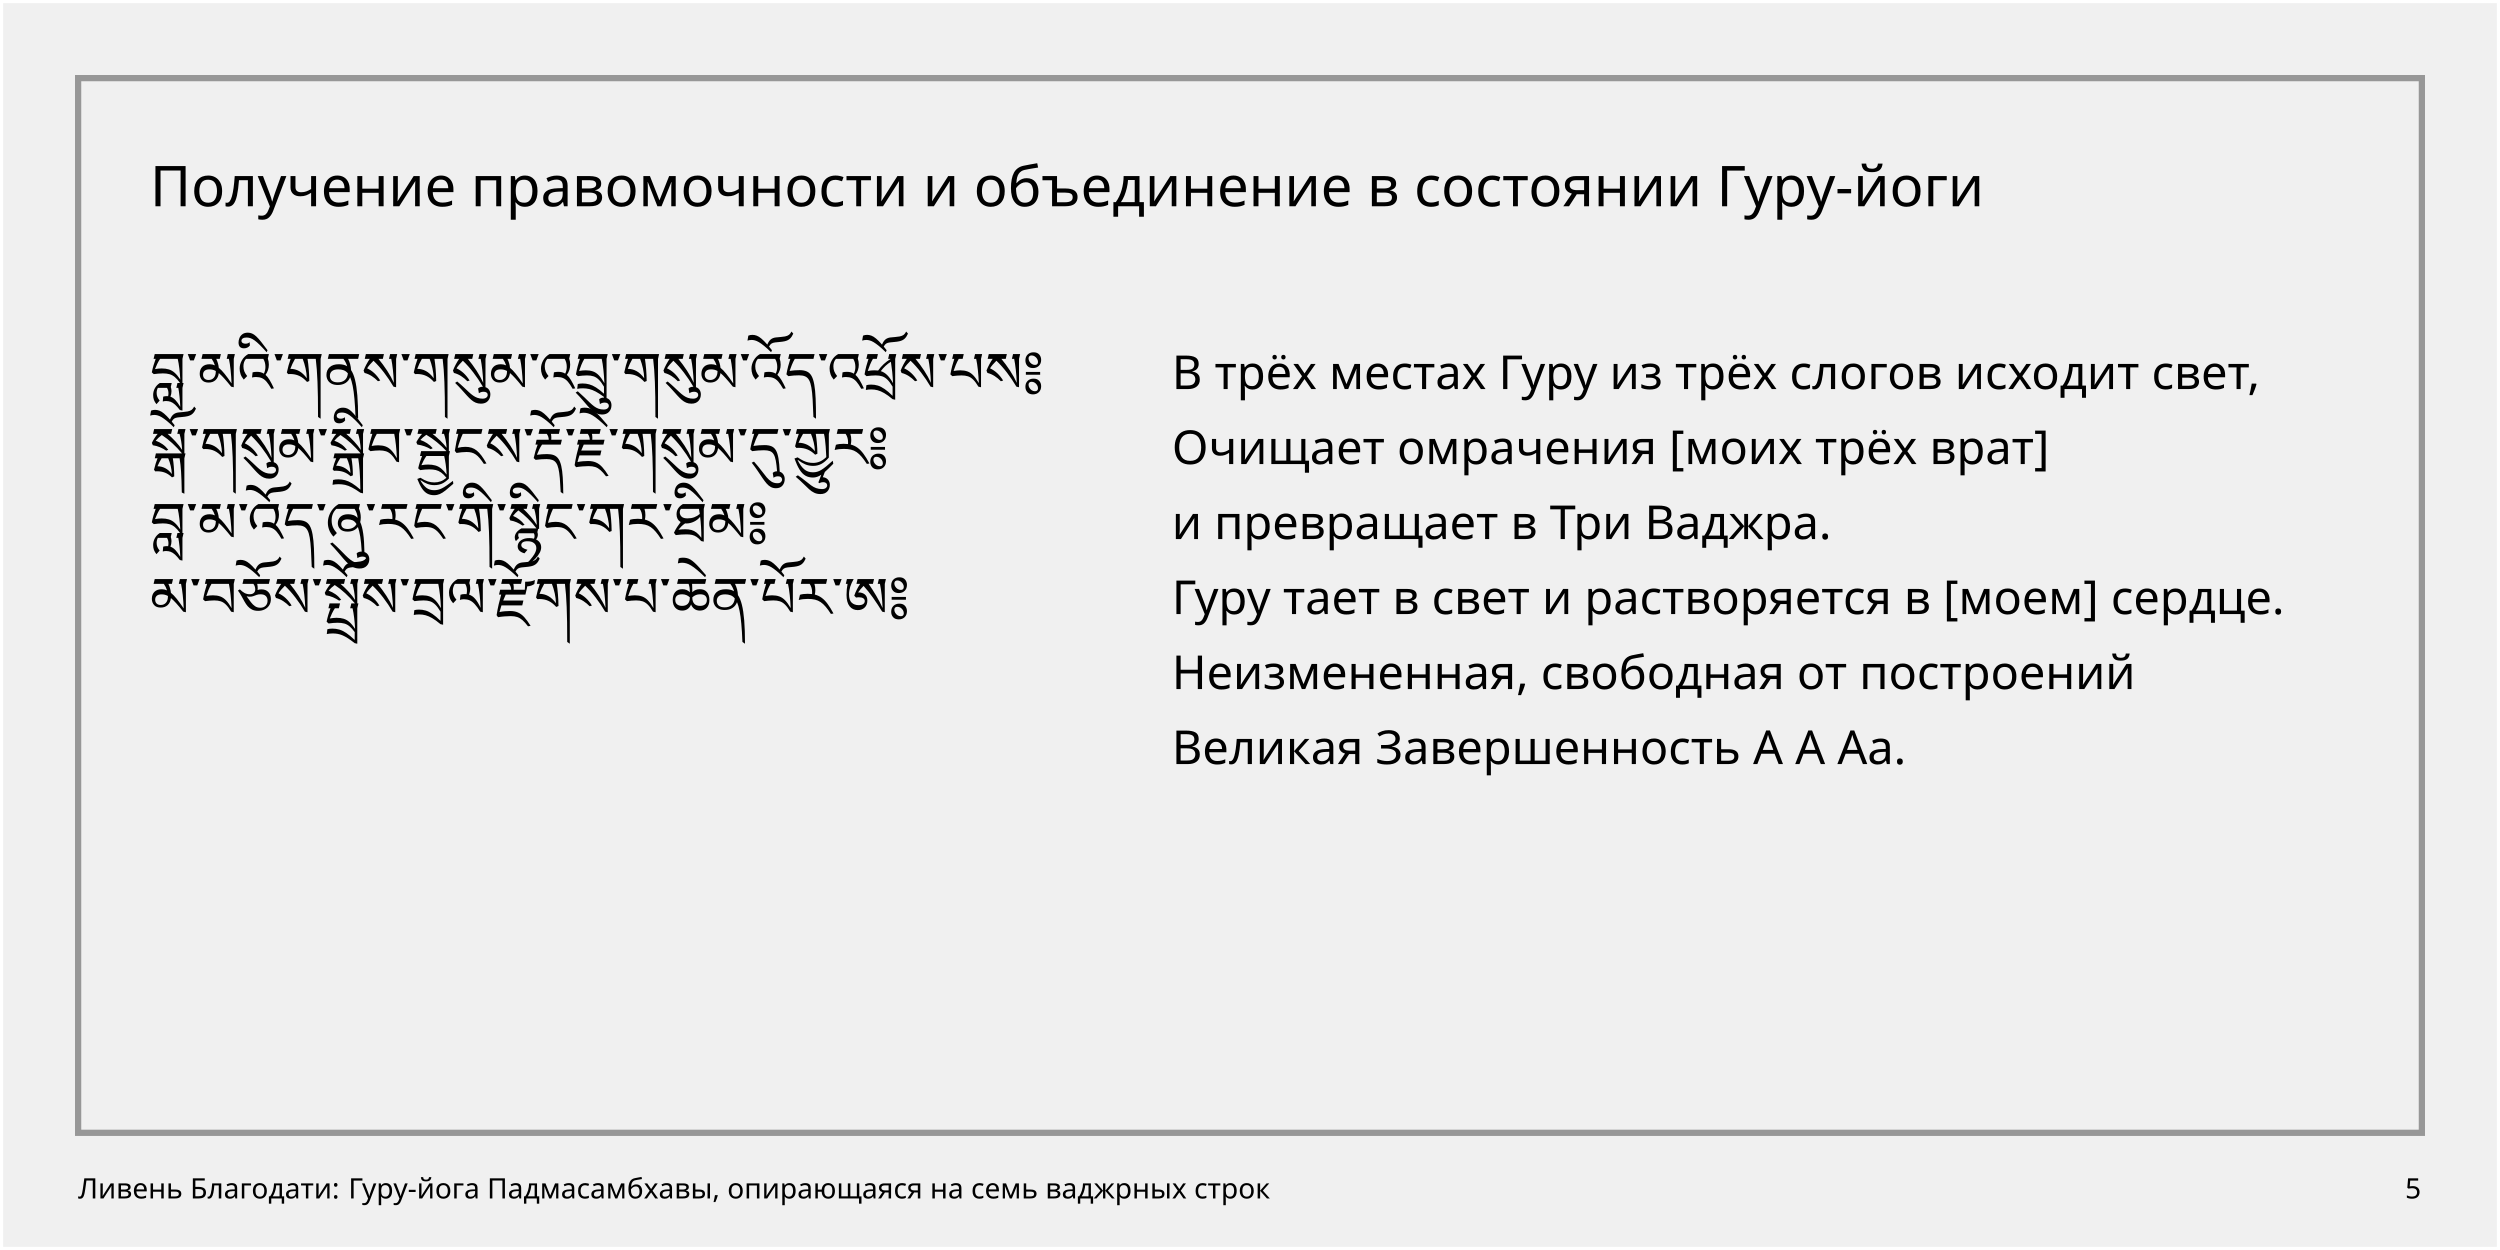
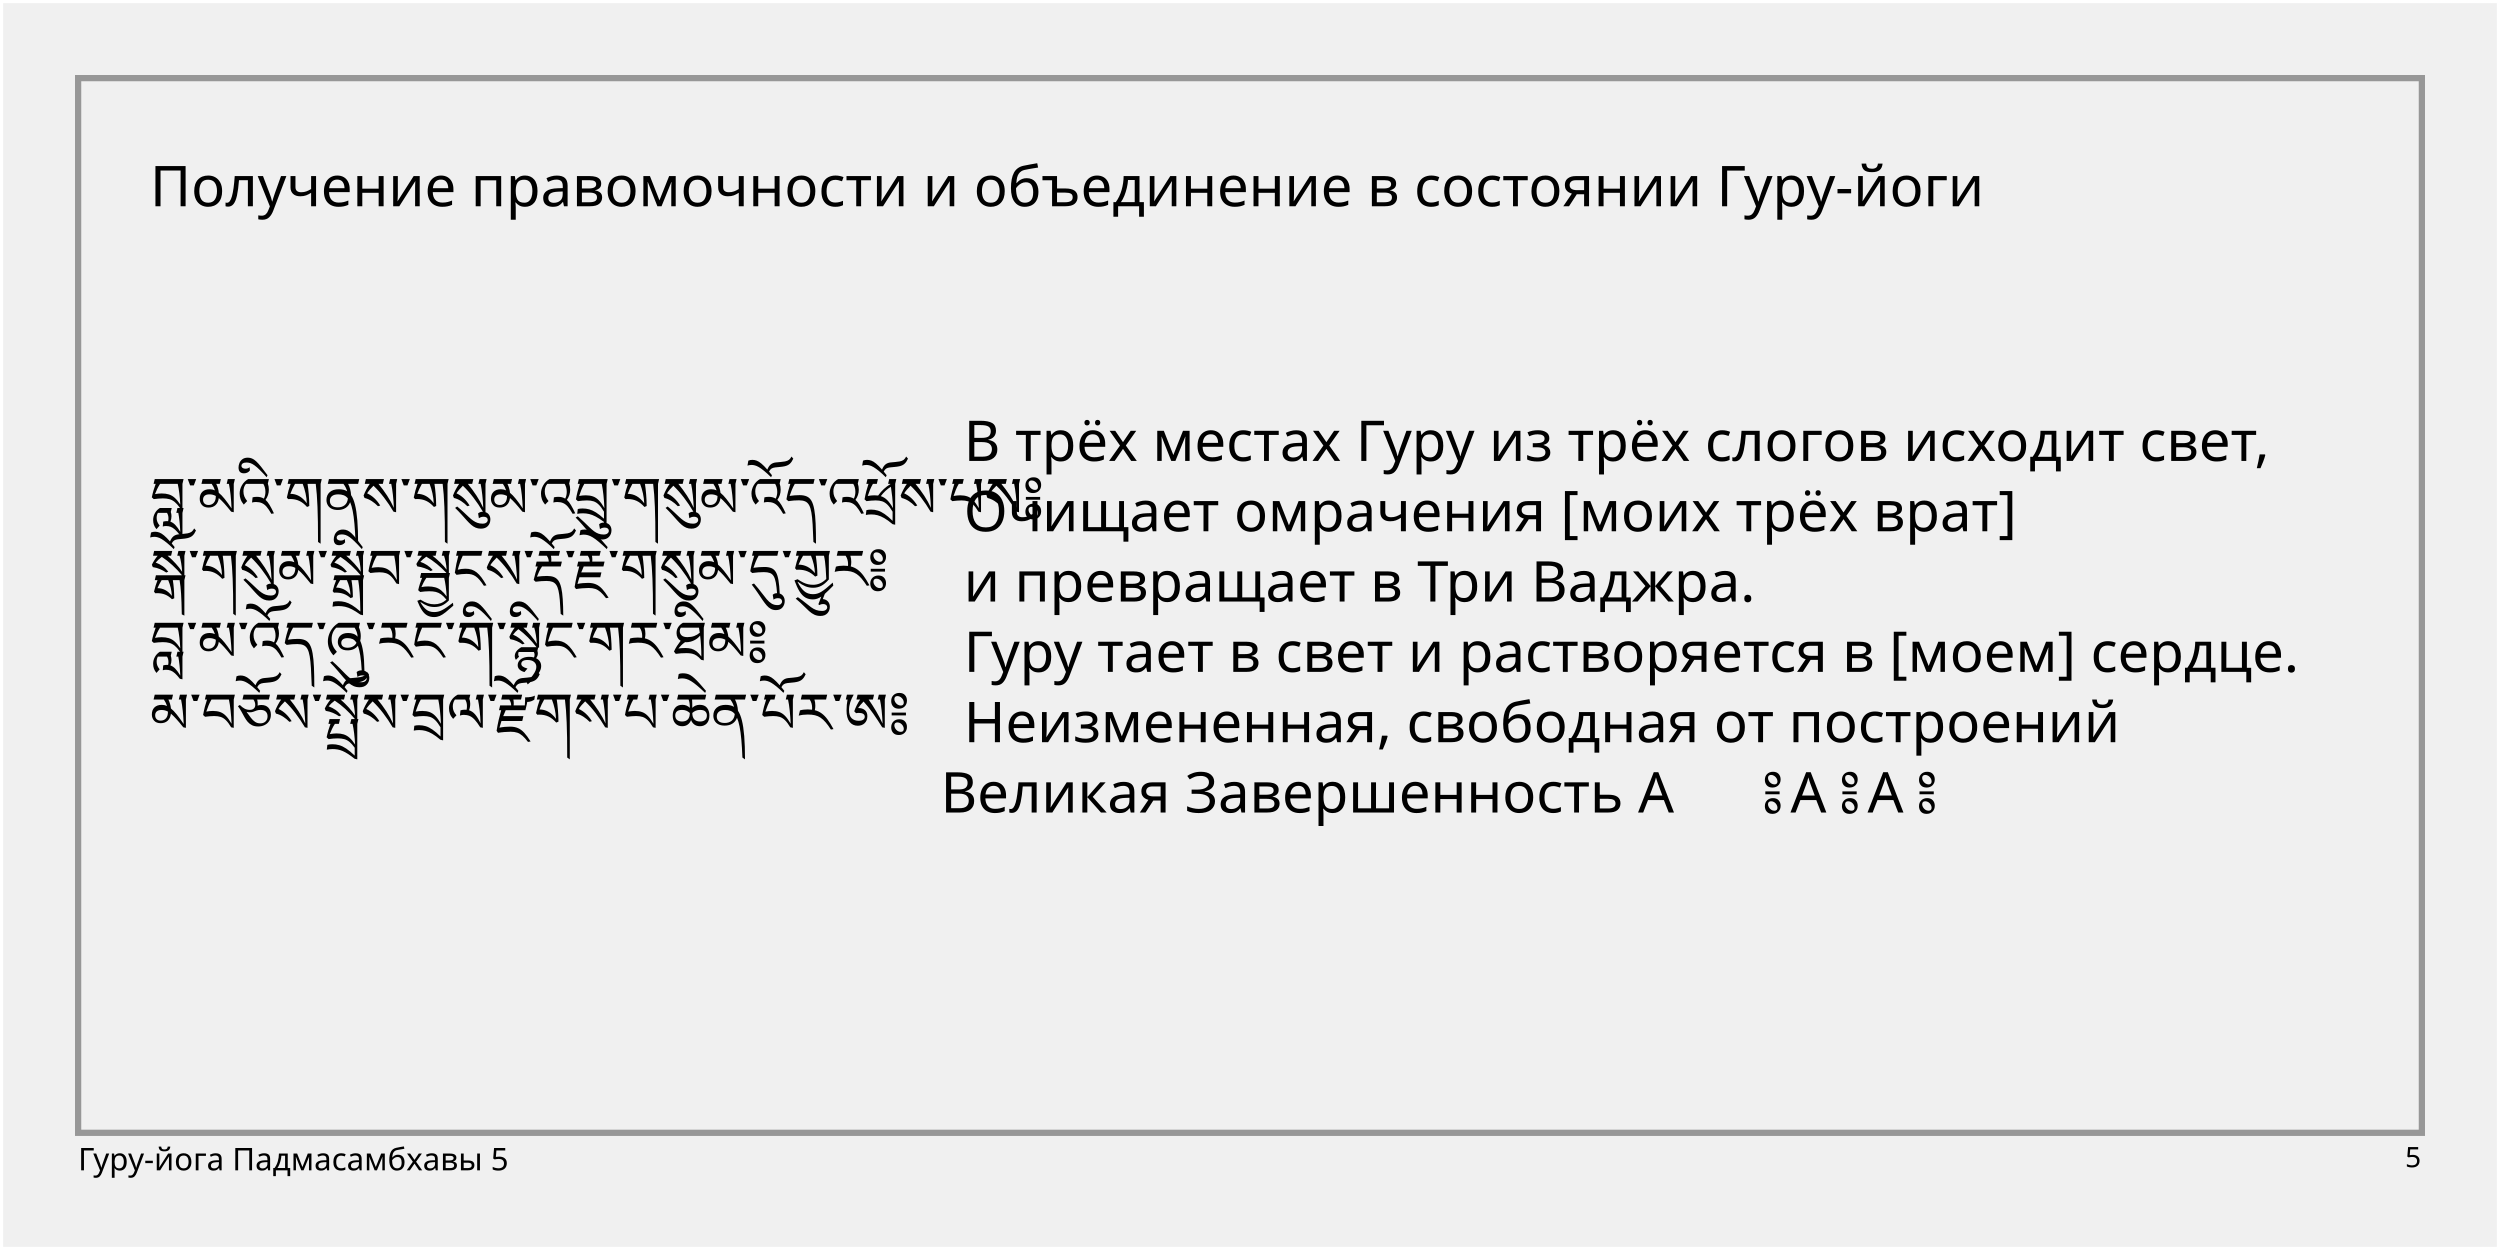
<svg xmlns="http://www.w3.org/2000/svg" width="1600px" height="800px" viewBox="0 0 1600 800" version="1.1">
  <defs />
  <g id="Page-1" stroke="none" stroke-width="1" fill="none" fill-rule="evenodd">
    <g id="5">
      <rect id="Rectangle-1" stroke="#979797" stroke-width="4" x="50" y="50" width="1500" height="675" />
      <rect id="Rectangle-1-Copy-2" stroke="#FFFFFF" stroke-width="4" x="0" y="0" width="1600" height="800" />
      <text font-family="Geometria" font-size="18" font-weight="260" fill="#000000">
-         <tspan x="1539.254" y="767">5</tspan>
+         <tspan x="1539.254" y="747">5</tspan>
      </text>
-       <text id="Ливень-Благодати:-Гу" font-family="Geometria" font-size="18" font-weight="260" fill="#000000">
-         <tspan x="50" y="767">Ливень Благодати: </tspan>
-         <tspan x="222.962" y="767">Гуру-йога Падмасамбхавы, опирающаяся на семь ваджрных строк</tspan>
+       <text id="Гуру-йога-Падмасамбх" font-family="Geometria" font-size="20" font-weight="260" fill="#000000">
+         <tspan x="50" y="749">Гуру-йога Падмасамбхавы 5</tspan>
      </text>
      <text id="Получение-правомочно" font-family="Geometria" font-size="36" font-weight="260" fill="#000000">
        <tspan x="96" y="132">Получение правомочности и объединение в состоянии Гуру-йоги</tspan>
      </text>
-       <text id="В-трёх-местах-Гуру-и" font-family="Geometria" font-size="30" font-weight="260" line-spacing="48" fill="#000000">
-         <tspan x="750" y="249">В трёх местах Гуру из трёх слогов исходит свет, </tspan>
-         <tspan x="750" y="297">Очищает омрачения [моих трёх врат] </tspan>
-         <tspan x="750" y="345">      и превращает в Три Ваджра.</tspan>
-         <tspan x="750" y="393">Гуру тает в свет и растворяется в [моем] сердце.</tspan>
-         <tspan x="750" y="441">Неизмененная, свободная от построений</tspan>
-         <tspan x="750" y="489">      Великая Завершенность А А Аа. </tspan>
+       <text id="В-трёх-местах-Гуру-и" font-family="Geometria" font-size="36" font-weight="260" fill="#000000">
+         <tspan x="616.832" y="295">В трёх местах Гуру из трёх слогов исходит свет, </tspan>
+         <tspan x="616.832" y="340">Очищает омрачения [моих трёх врат] </tspan>
+         <tspan x="616.832" y="385">      и превращает в Три Ваджра.</tspan>
+         <tspan x="616.832" y="430">Гуру тает в свет и растворяется в [моем] сердце.</tspan>
+         <tspan x="616.832" y="475">Неизмененная, свободная от построений</tspan>
+         <tspan x="602" y="520">      Великая Завершенность А</tspan>
+         <tspan x="1127.719" y="519.468" font-family="Kailasa" font-weight="normal">༔</tspan>
+         <tspan x="1145.896" y="520"> А</tspan>
+         <tspan x="1177.047" y="519.468" font-family="Kailasa" font-weight="normal">༔</tspan>
+         <tspan x="1195.225" y="520"> А</tspan>
+         <tspan x="1226.376" y="519.468" font-family="Kailasa" font-weight="normal">༔</tspan>
+         <tspan x="1244.553" y="520"> </tspan>
      </text>
-       <text id="བླ་མའི་གནས་གསུམ་འབྲུ" font-family="Kailasa" font-size="36" font-weight="normal" line-spacing="48" fill="#000000">
-         <tspan x="96" y="251">བླ་མའི་གནས་གསུམ་འབྲུ་གསུམ་འོད་འཕྲོས་པས༔</tspan>
-         <tspan x="96" y="299">སྒོ་གསུམ་སྒྲིབ་སྦྱངས་རྡོ་རྗེ་གསུམ་དུ་གྱུར༔</tspan>
-         <tspan x="96" y="347">བླ་མ་འོད་ཞུ་རང་གི་སྙིང་གར་ཐིམ༔</tspan>
-         <tspan x="96" y="395">མ་བཅོས་སྤྲོས་བྲལ་རྫོགས་པ་ཆེན་པོར་ཨ༔</tspan>
+       <text id="བླ་མའི་གནས་གསུམ་འབྲུ" font-family="Kailasa" font-size="36" font-weight="normal" fill="#000000">
+         <tspan x="96" y="331">བླ་མའི་གནས་གསུམ་འབྲུ་གསུམ་འོད་འཕྲོས་པས༔</tspan>
+         <tspan x="96" y="377">སྒོ་གསུམ་སྒྲིབ་སྦྱངས་རྡོ་རྗེ་གསུམ་དུ་གྱུར༔</tspan>
+         <tspan x="96" y="423">བླ་མ་འོད་ཞུ་རང་གི་སྙིང་གར་ཐིམ༔</tspan>
+         <tspan x="96" y="469">མ་བཅོས་སྤྲོས་བྲལ་རྫོགས་པ་ཆེན་པོར་ཨ༔</tspan>
      </text>
    </g>
  </g>
</svg>
